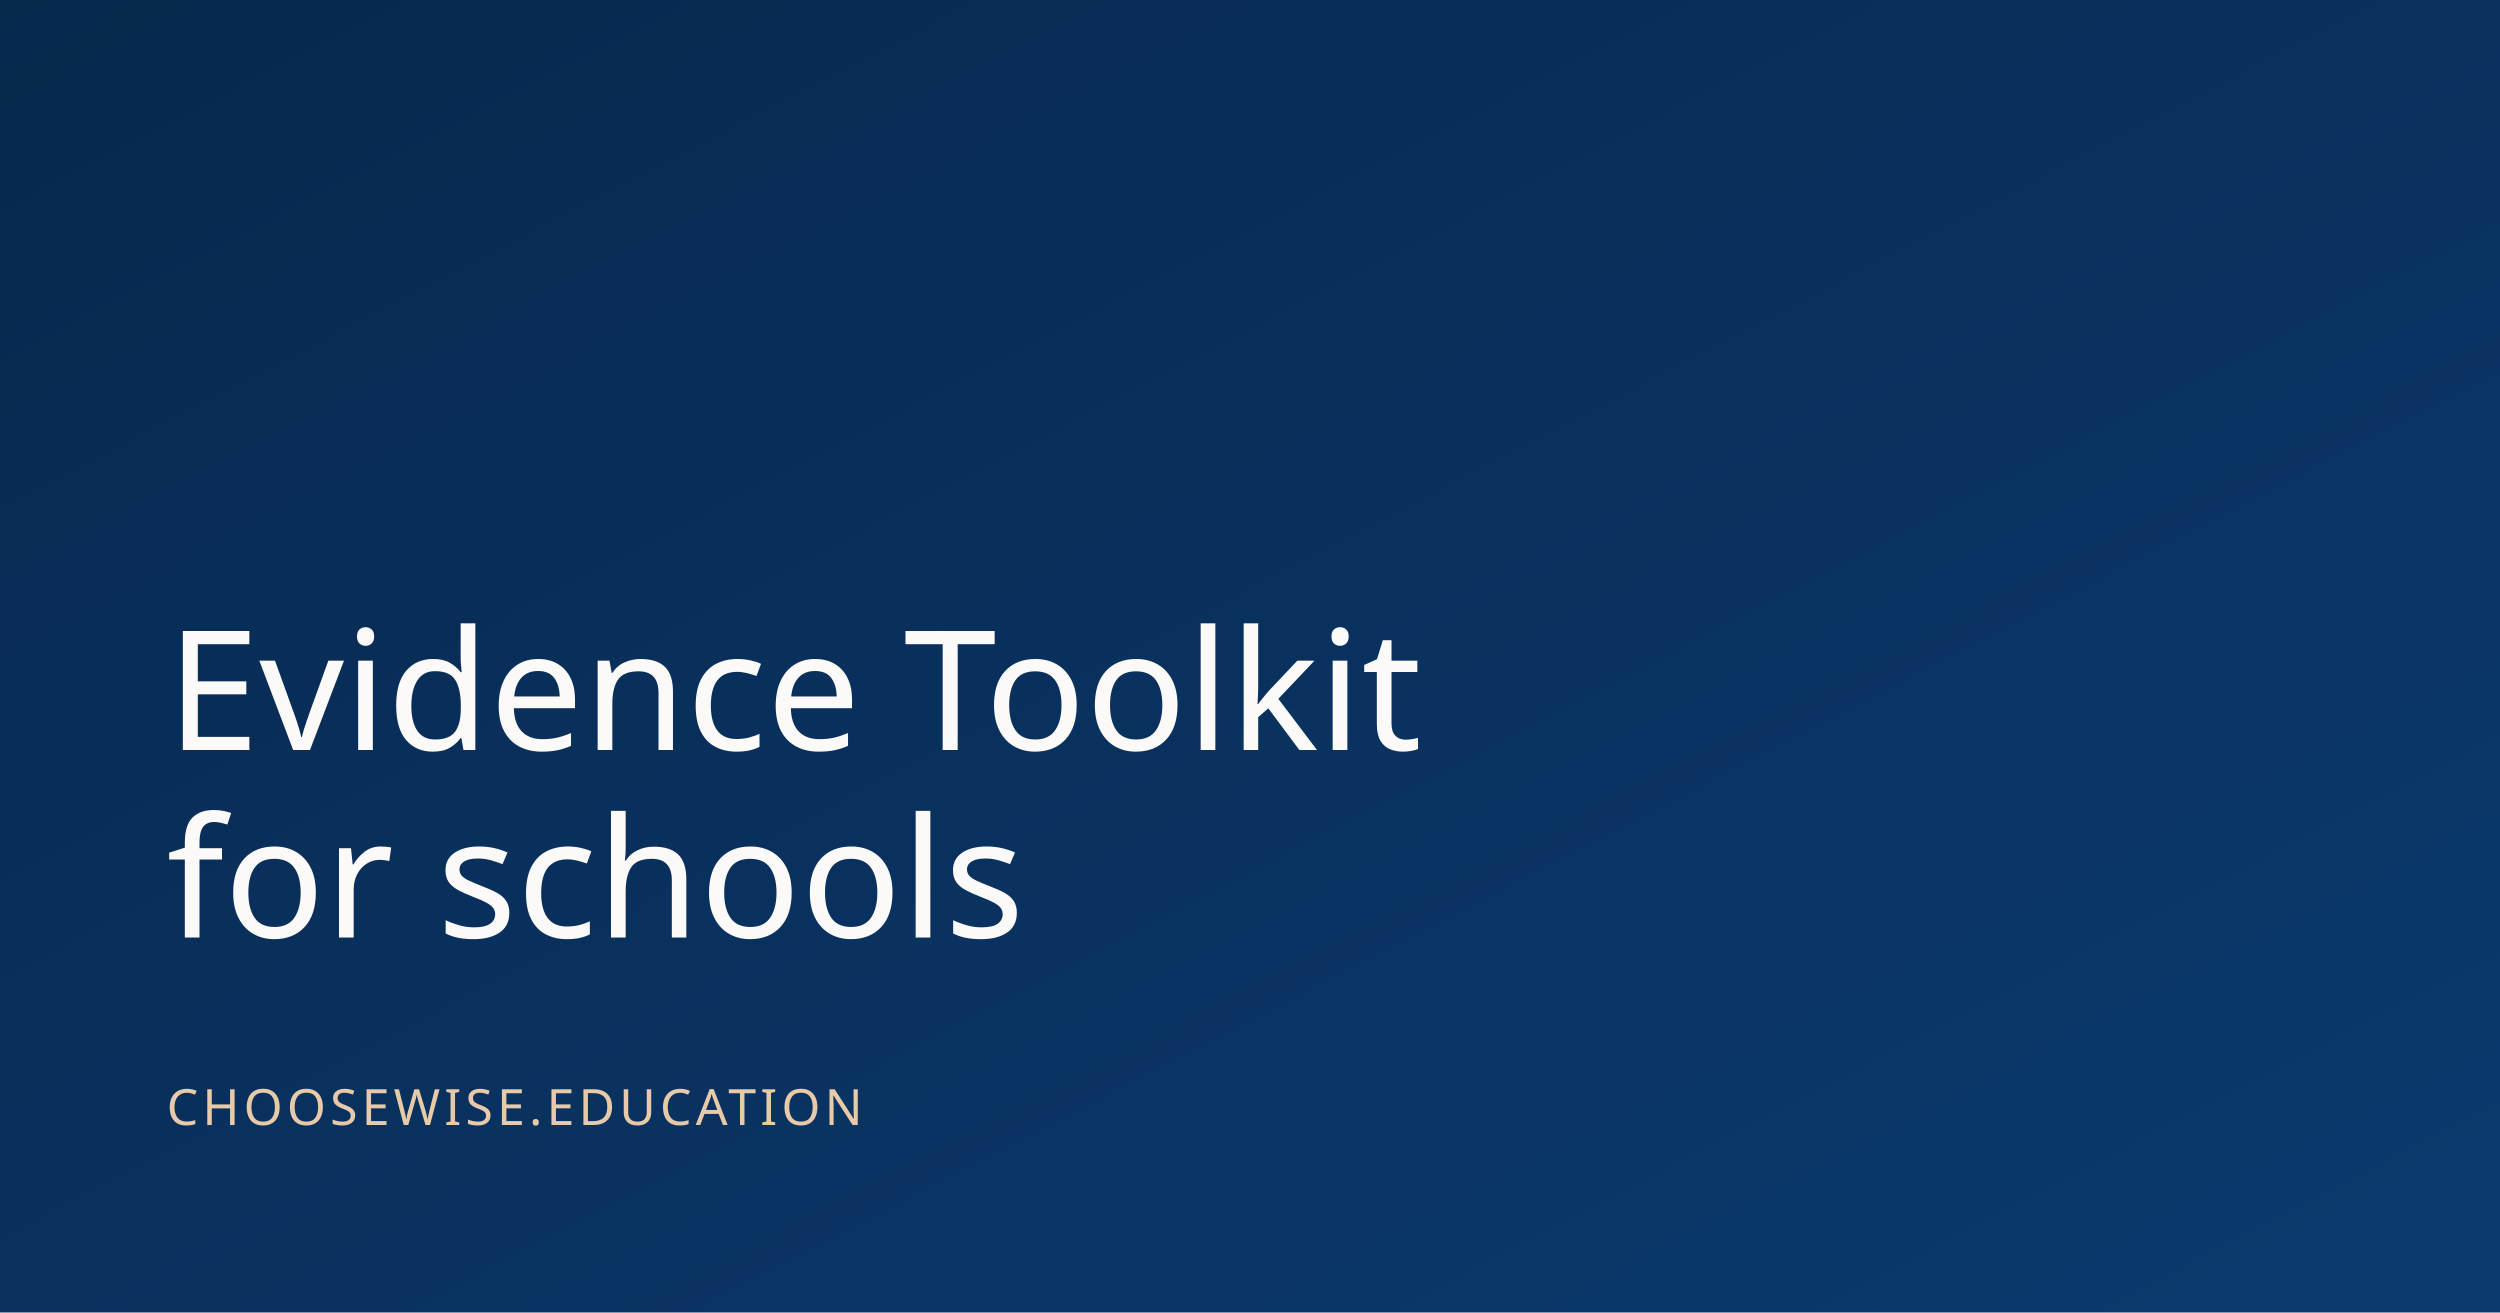
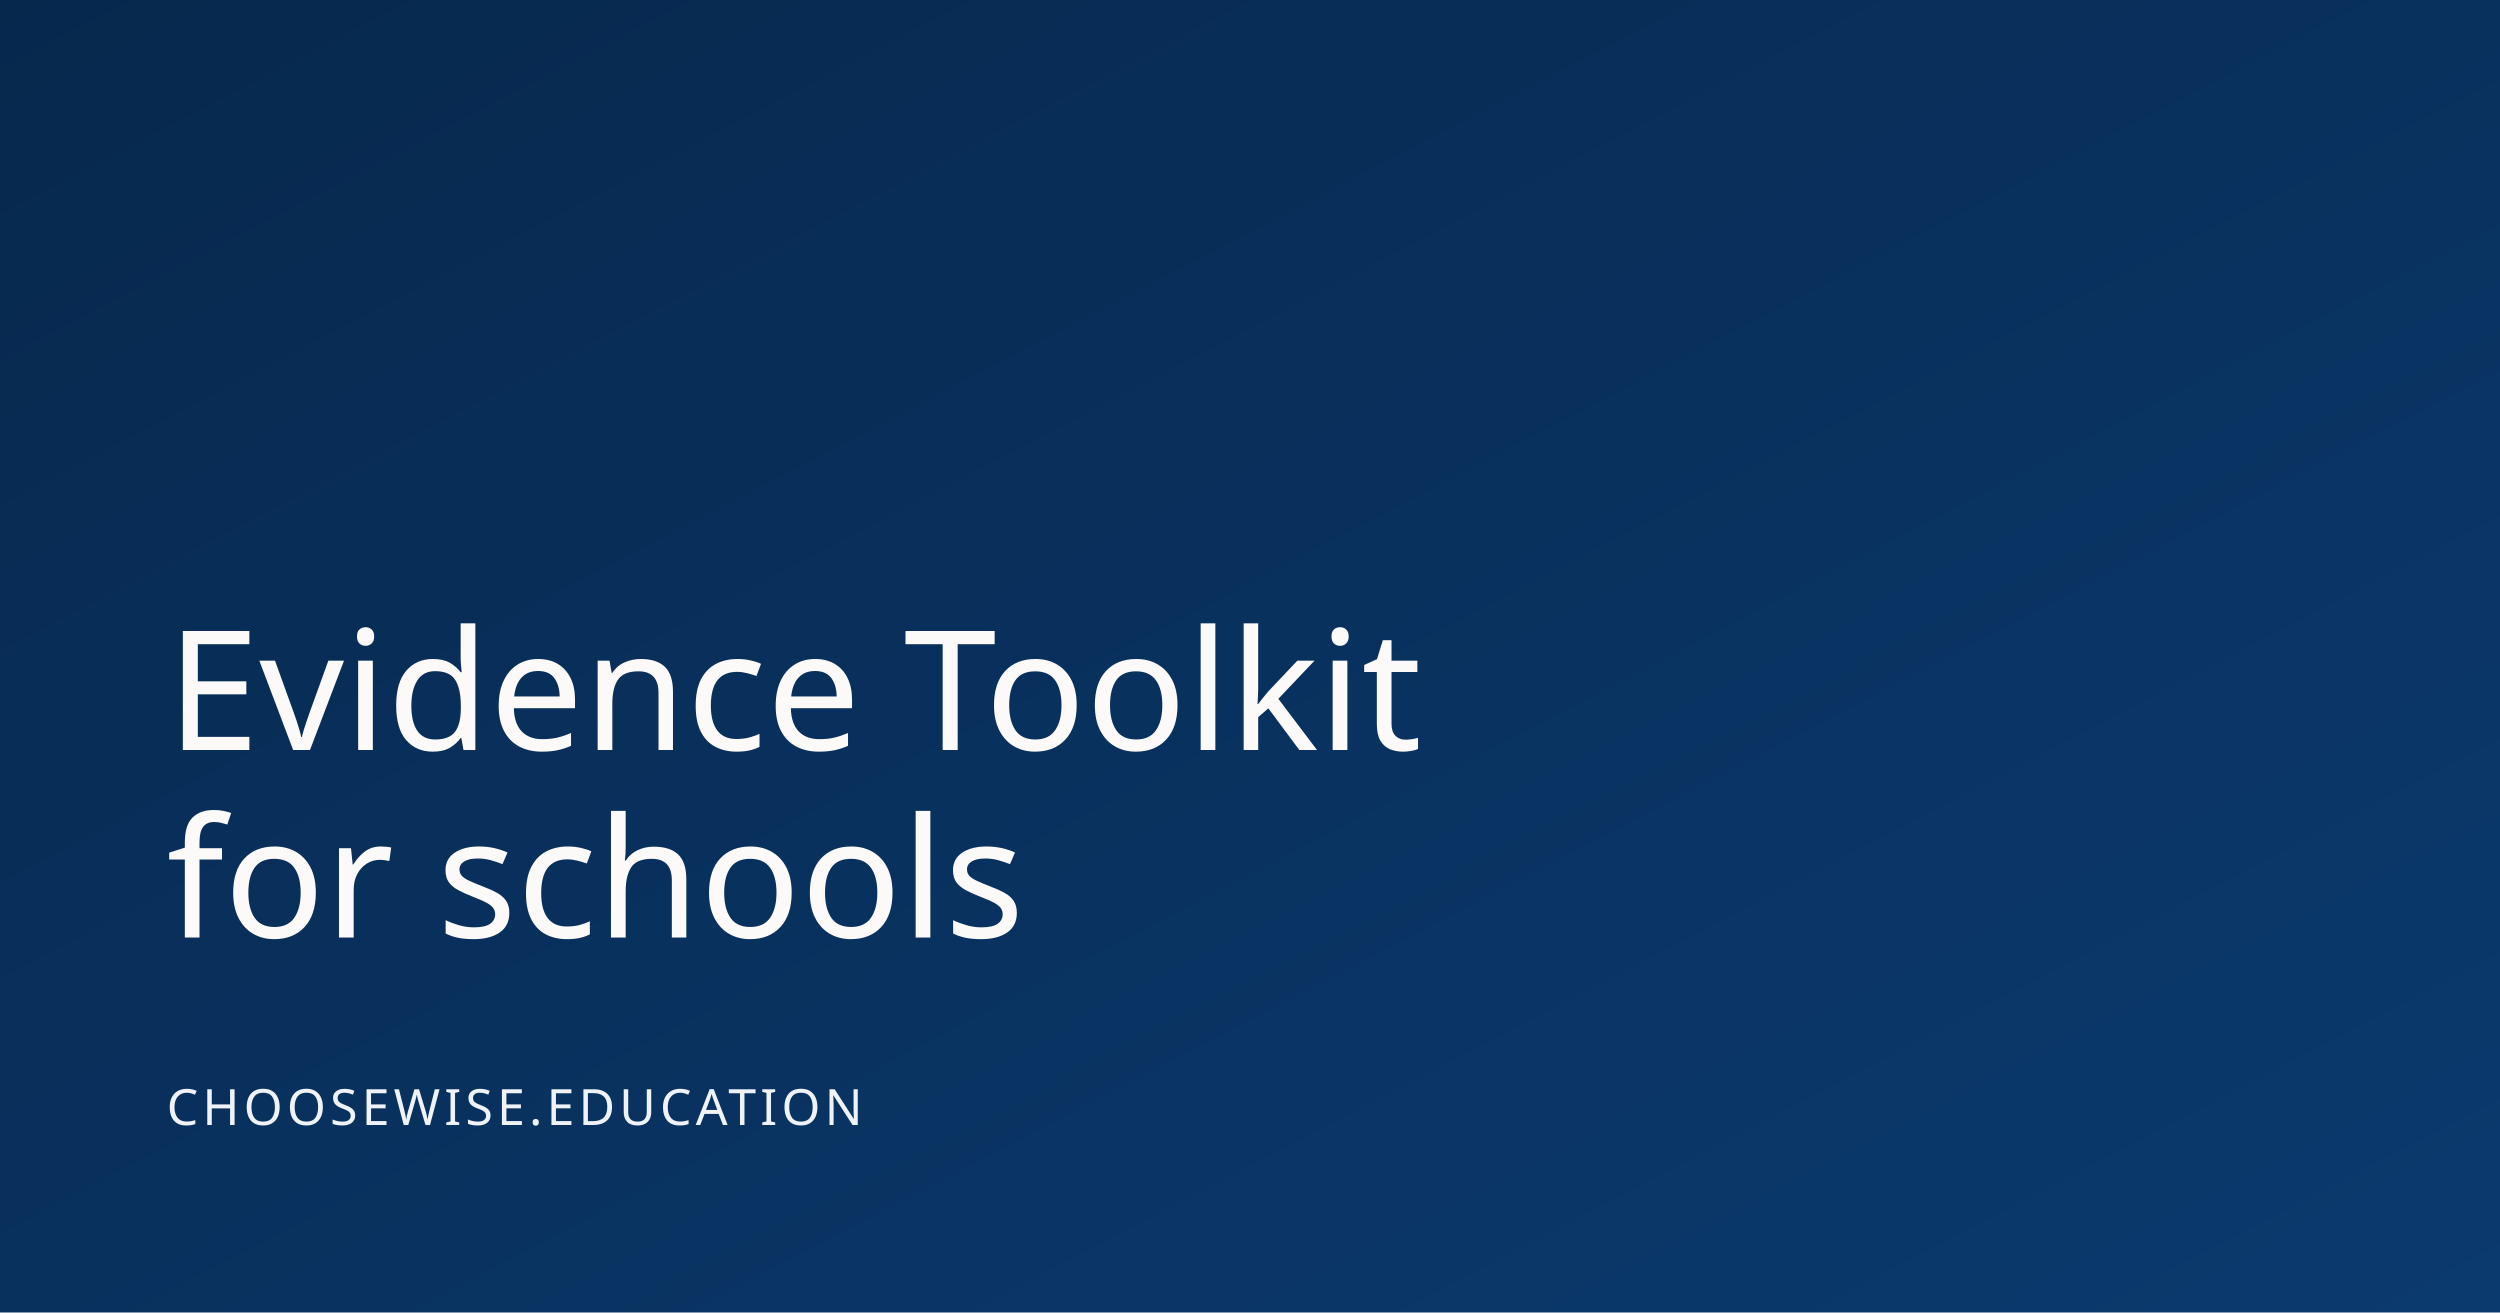
<svg xmlns="http://www.w3.org/2000/svg" viewBox="0 0 1200 630" width="1200" height="630">
  <defs>
    <style>
      @font-face {
        font-family: 'Hanken Grotesk';
        src: url('../../../fonts/hanken-grotesk/HankenGrotesk-VariableFont.woff2') format('woff2');
        font-weight: 300 600;
        font-style: normal;
      }
    </style>
    <linearGradient id="bg" x1="0" y1="0" x2="1" y2="1">
      <stop offset="0%" stop-color="#07284D" />
      <stop offset="100%" stop-color="#0B3A6F" />
    </linearGradient>
  </defs>
  <rect width="1200" height="630" fill="url(#bg)" />
  <text x="80" y="360" font-family="Hanken Grotesk, sans-serif" font-size="80" font-weight="300" fill="#FBFAF8">Evidence Toolkit</text>
  <text x="80" y="450" font-family="Hanken Grotesk, sans-serif" font-size="80" font-weight="300" fill="#FBFAF8">for schools</text>
-   <text x="80" y="540" font-family="Hanken Grotesk, sans-serif" font-size="24" font-weight="500" fill="#E8C9A8" letter-spacing="2">CHOOSEWISE.EDUCATION</text>
+   <text x="80" y="540" font-family="Hanken Grotesk, sans-serif" font-size="24" font-weight="500" fill="#EFF2F6" letter-spacing="2">CHOOSEWISE.EDUCATION</text>
</svg>
